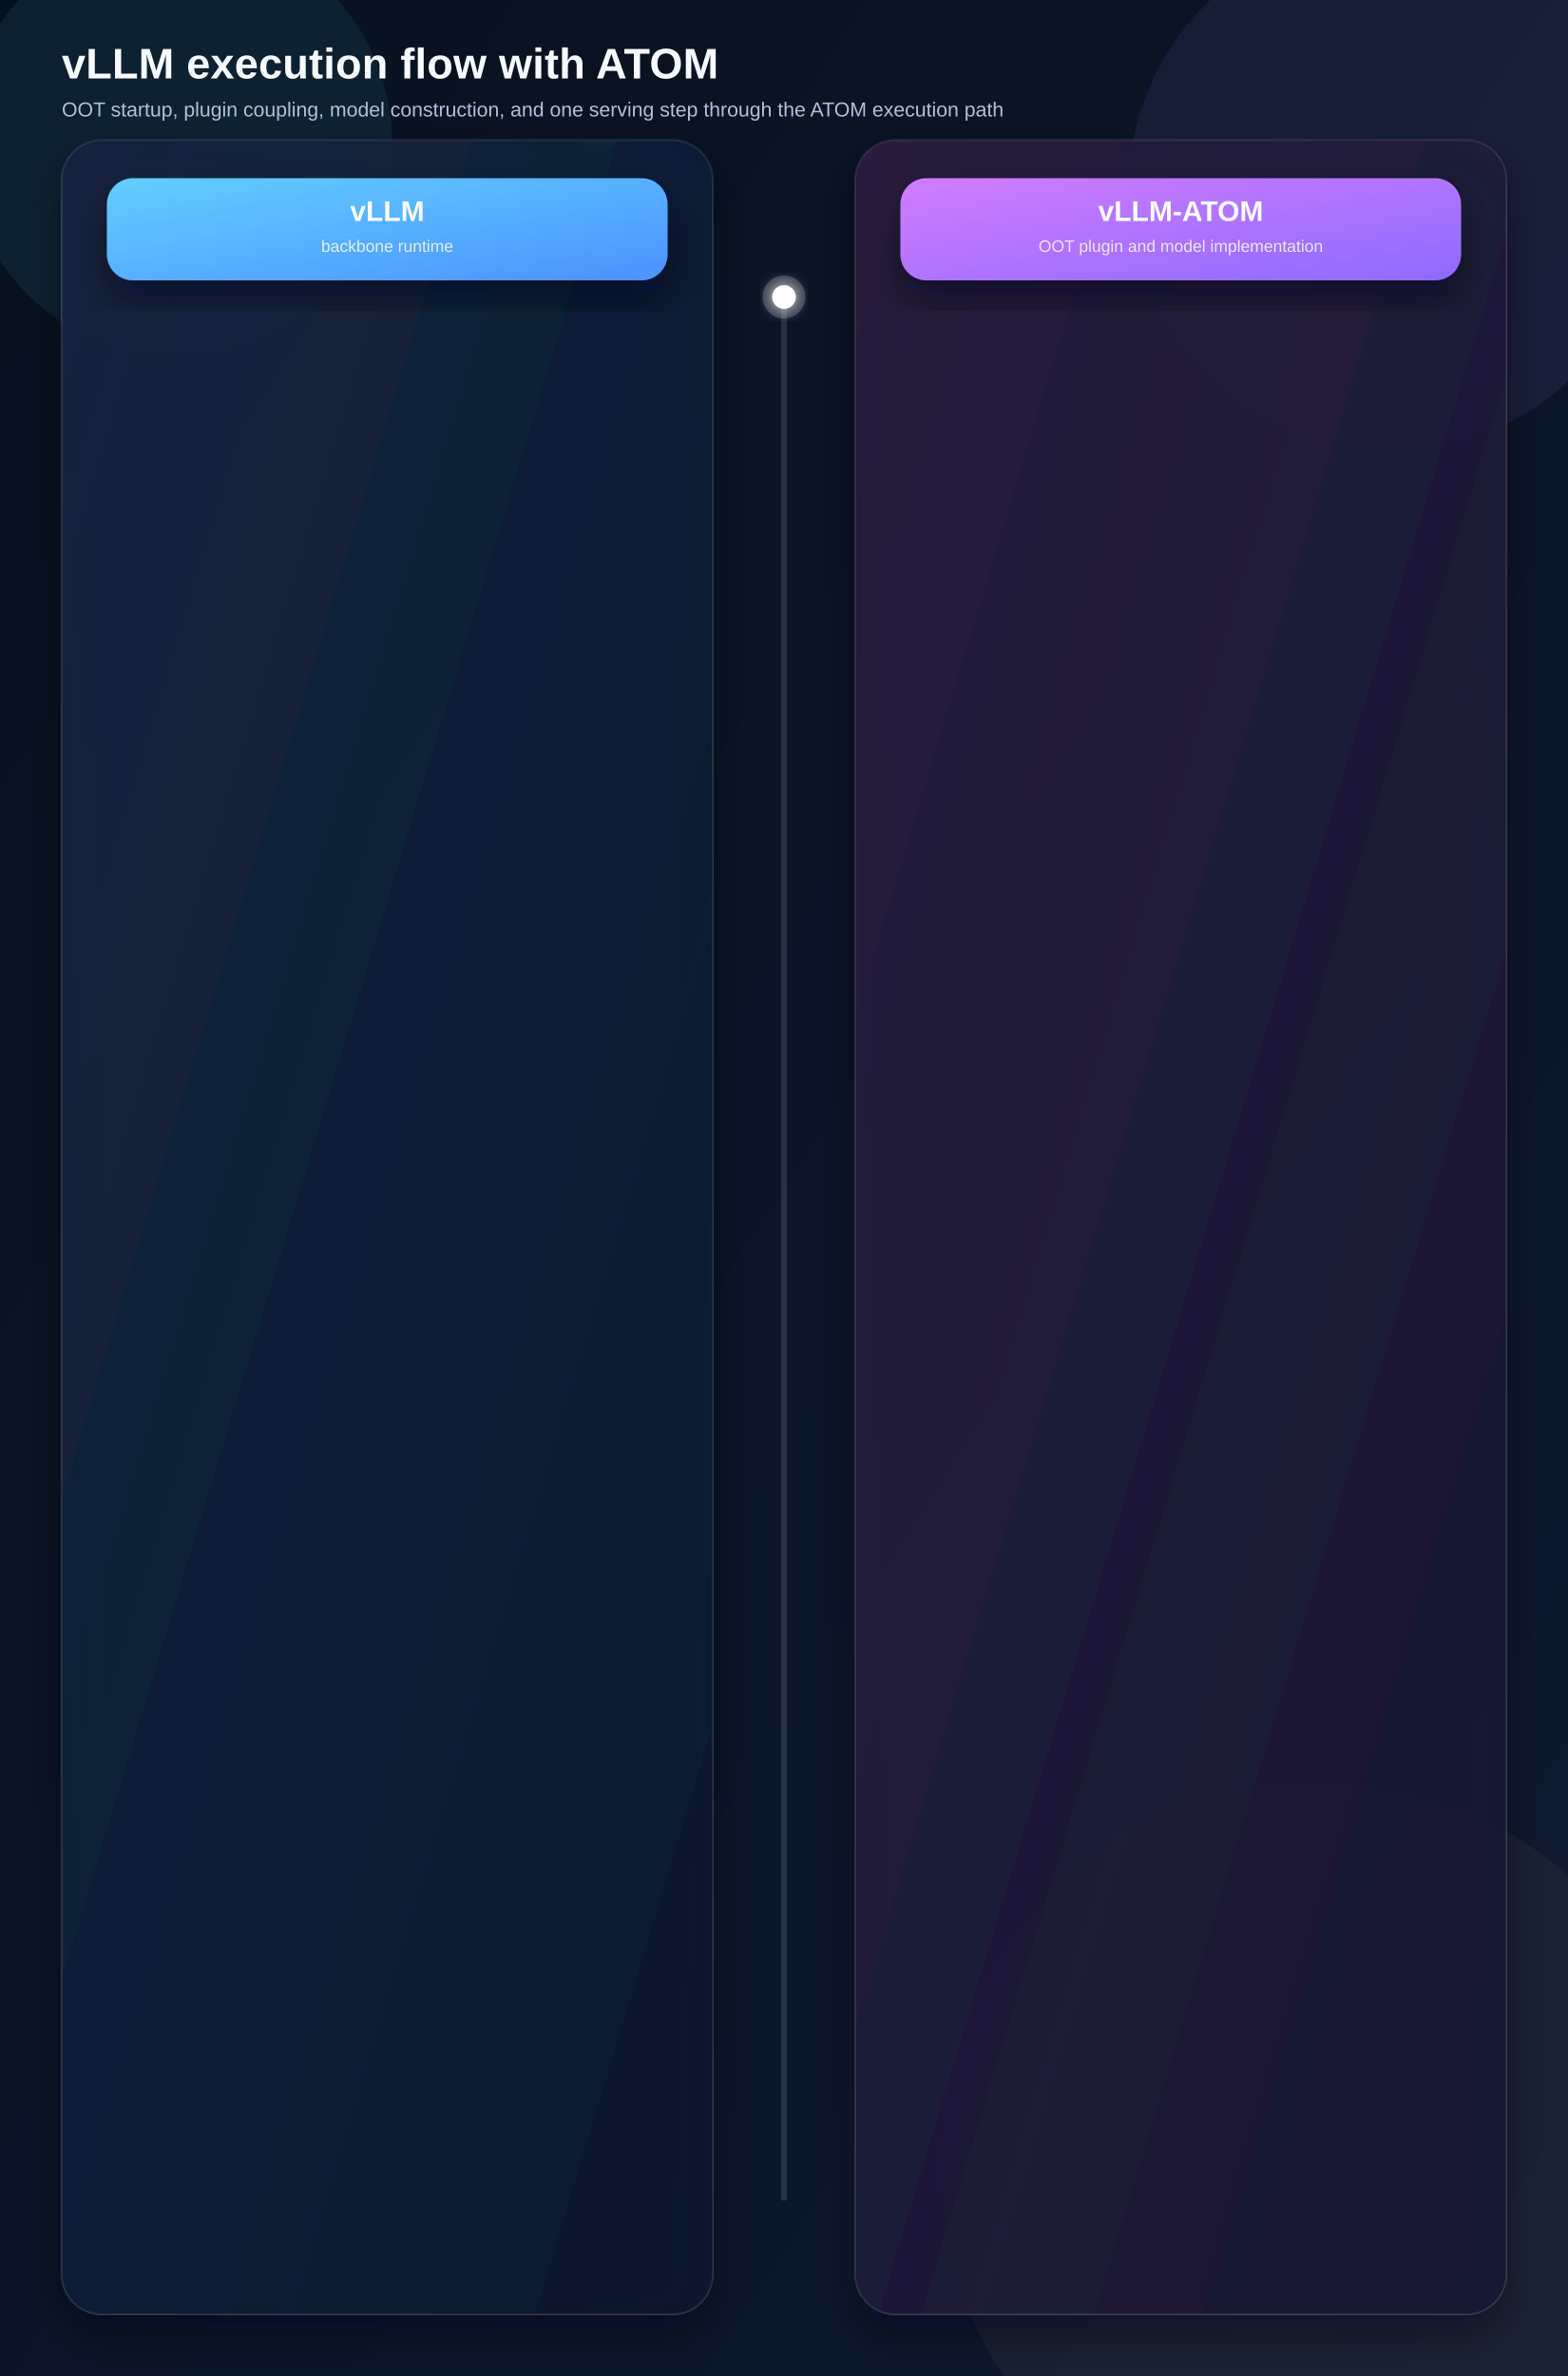
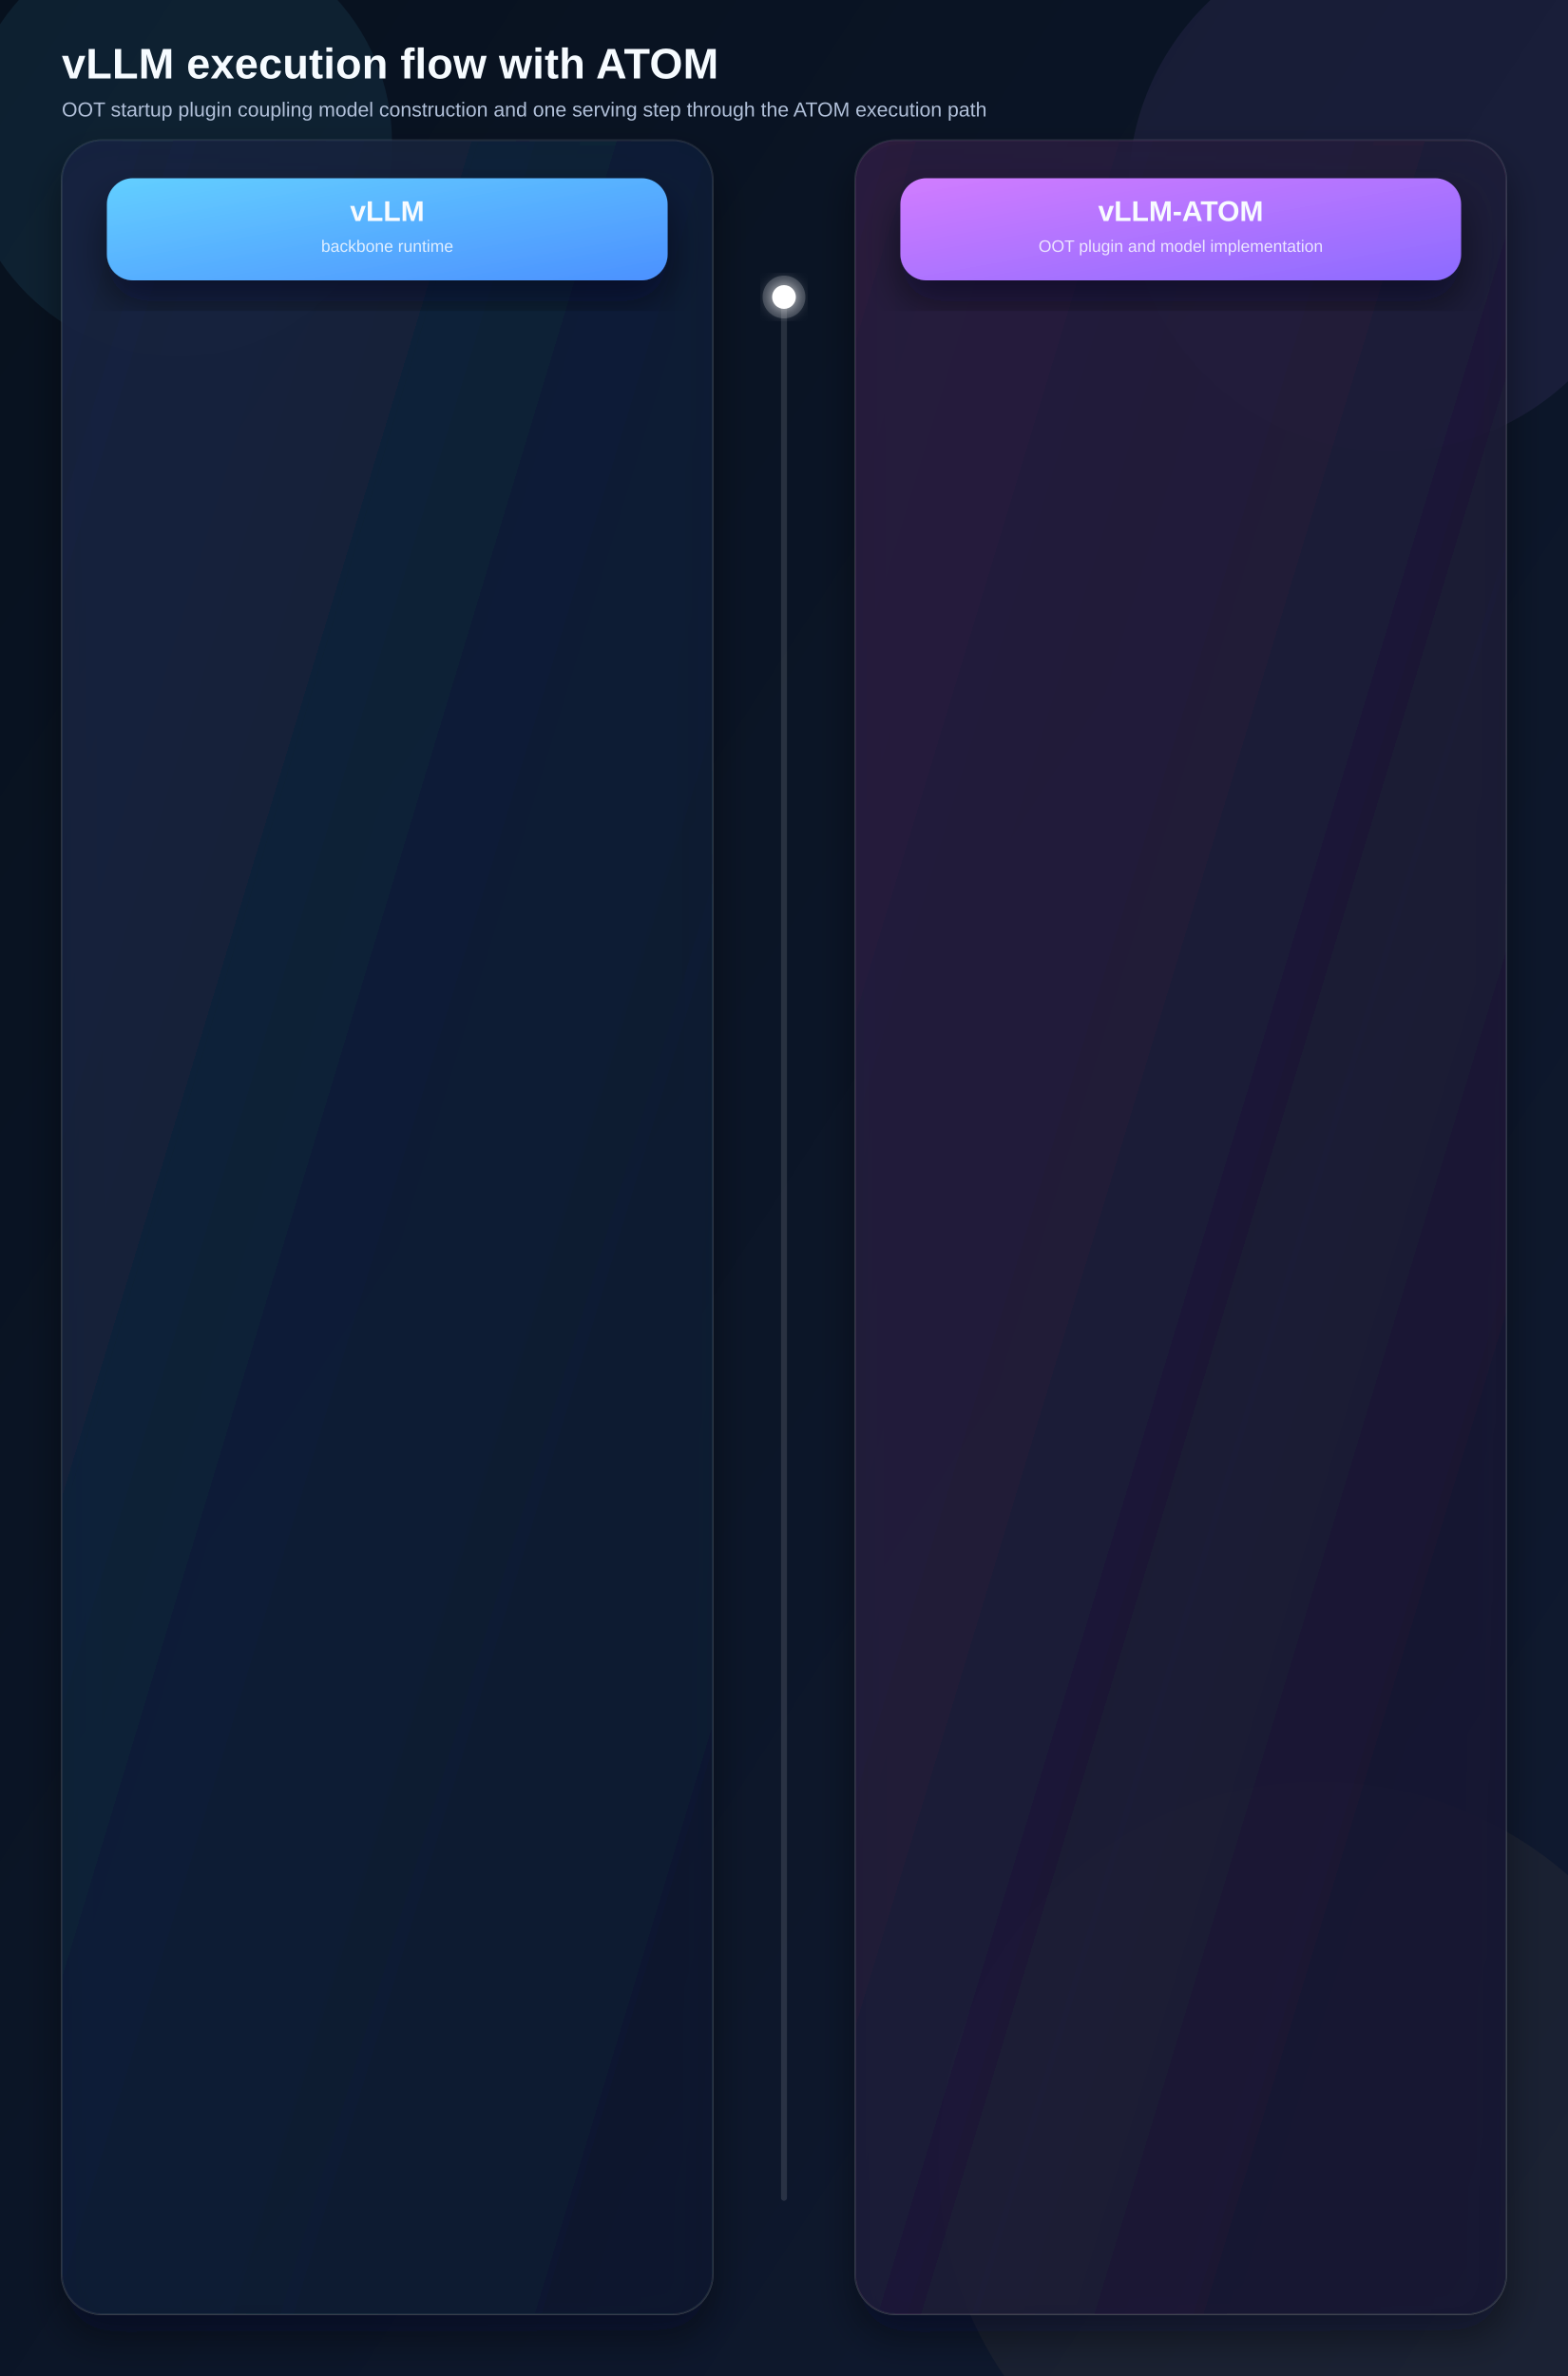
<svg xmlns="http://www.w3.org/2000/svg" width="1320" height="2000" viewBox="0 0 1320 2000" role="img" aria-labelledby="title desc">
  <defs>
    <linearGradient id="bg" x1="0%" y1="0%" x2="100%" y2="100%">
      <stop offset="0%" stop-color="#07111e" />
      <stop offset="100%" stop-color="#101a31" />
    </linearGradient>
    <linearGradient id="laneLeft" x1="0%" y1="0%" x2="100%" y2="100%">
      <stop offset="0%" stop-color="rgba(19, 36, 64, 0.92)" />
      <stop offset="100%" stop-color="rgba(14, 25, 45, 0.82)" />
    </linearGradient>
    <linearGradient id="laneRight" x1="0%" y1="0%" x2="100%" y2="100%">
      <stop offset="0%" stop-color="rgba(44, 28, 63, 0.92)" />
      <stop offset="100%" stop-color="rgba(20, 24, 48, 0.82)" />
    </linearGradient>
    <linearGradient id="headerLeft" x1="0%" y1="0%" x2="100%" y2="100%">
      <stop offset="0%" stop-color="#63cfff" />
      <stop offset="100%" stop-color="#4c91ff" />
    </linearGradient>
    <linearGradient id="headerRight" x1="0%" y1="0%" x2="100%" y2="100%">
      <stop offset="0%" stop-color="#d17cff" />
      <stop offset="100%" stop-color="#8c6bff" />
    </linearGradient>
    <linearGradient id="progressGrad" x1="0%" y1="0%" x2="0%" y2="100%">
      <stop offset="0%" stop-color="#63cfff" />
      <stop offset="50%" stop-color="#8f7bff" />
      <stop offset="100%" stop-color="#ffb870" />
    </linearGradient>
    <filter id="shadow" x="-30%" y="-30%" width="160%" height="160%">
      <feDropShadow dx="0" dy="18" stdDeviation="16" flood-color="#020816" flood-opacity="0.48" />
    </filter>
    <filter id="softGlow" x="-50%" y="-50%" width="200%" height="200%">
      <feGaussianBlur stdDeviation="7" result="blur" />
      <feMerge>
        <feMergeNode in="blur" />
        <feMergeNode in="SourceGraphic" />
      </feMerge>
    </filter>
    <marker id="arrowBlue" markerWidth="10" markerHeight="10" refX="8" refY="5" orient="auto">
      <path d="M0,0 L10,5 L0,10 Z" fill="#67cdff" />
    </marker>
    <marker id="arrowViolet" markerWidth="10" markerHeight="10" refX="8" refY="5" orient="auto">
      <path d="M0,0 L10,5 L0,10 Z" fill="#b988ff" />
    </marker>
    <marker id="arrowGreen" markerWidth="10" markerHeight="10" refX="8" refY="5" orient="auto">
      <path d="M0,0 L10,5 L0,10 Z" fill="#72edc0" />
    </marker>
    <marker id="arrowOrange" markerWidth="10" markerHeight="10" refX="8" refY="5" orient="auto">
      <path d="M0,0 L10,5 L0,10 Z" fill="#ffb870" />
    </marker>
    <style>
      .title { fill: #f6fbff; font: 700 36px 'Segoe UI', Arial, sans-serif; letter-spacing: 0.2px; }
      .subtitle { fill: #b1c0d9; font: 500 17px 'Segoe UI', Arial, sans-serif; }
      .lane { stroke: rgba(255,255,255,0.08); stroke-width: 1.5; filter: url(#shadow); }
      .laneHeader { filter: url(#shadow); }
      .laneHeadText { fill: #f8fbff; font: 700 24px 'Segoe UI', Arial, sans-serif; }
      .laneHeadSub { fill: rgba(248,251,255,0.84); font: 500 14px 'Segoe UI', Arial, sans-serif; }
      .spineBase { stroke: rgba(255,255,255,0.12); stroke-width: 5; stroke-linecap: round; }
      .progressLine { stroke: url(#progressGrad); stroke-width: 6; stroke-linecap: round; filter: url(#softGlow); }
      .runner { fill: #ffffff; filter: url(#softGlow); }
      .runnerRing { fill: none; stroke: rgba(255,255,255,0.18); stroke-width: 10; }
      .card { fill: rgba(14, 22, 38, 0.88); stroke-width: 2; rx: 22; filter: url(#shadow); }
      .cardBlue { stroke: rgba(99, 207, 255, 0.62); }
      .cardViolet { stroke: rgba(185, 136, 255, 0.62); }
      .cardGreen { stroke: rgba(114, 237, 192, 0.62); }
      .cardOrange { stroke: rgba(255, 184, 112, 0.62); }
-       .chip { font: 700 12px 'Segoe UI', Arial, sans-serif; letter-spacing: 1.1px; text-transform: uppercase; }
+       .chip { display: none; font: 700 12px 'Segoe UI', Arial, sans-serif; letter-spacing: 1.1px; text-transform: uppercase; }
      .chipBlue { fill: #84d9ff; }
      .chipViolet { fill: #d0a4ff; }
      .chipGreen { fill: #94f2d1; }
      .chipOrange { fill: #ffd09b; }
      .stepNum { fill: #f6fbff; font: 700 15px 'Segoe UI', Arial, sans-serif; text-anchor: middle; dominant-baseline: middle; }
      .stepNodeBlue { fill: #55bbf5; }
      .stepNodeViolet { fill: #a674ff; }
      .stepNodeGreen { fill: #5fd4aa; }
      .stepNodeOrange { fill: #ffb05e; }
-       .cardTitle { fill: #f6fbff; font: 700 22px 'Segoe UI', Arial, sans-serif; }
-       .cardBody { fill: #d8e3f2; font: 500 14px 'Segoe UI', Arial, sans-serif; }
-       .codePanel { fill: rgba(255,255,255,0.04); stroke: rgba(255,255,255,0.08); stroke-width: 1.2; rx: 14; }
-       .codeText { fill: #9fd5ff; font: 600 11.5px Consolas, 'Courier New', monospace; }
+       .cardTitle { fill: #f6fbff; font: 700 22px 'Segoe UI', Arial, sans-serif; transform: translateY(-20px); }
+       .cardBody { fill: #d8e3f2; font: 500 14px 'Segoe UI', Arial, sans-serif; transform: translateY(-20px); }
+       .codePanel { fill: rgba(255,255,255,0.04); stroke: rgba(255,255,255,0.08); stroke-width: 1.2; rx: 14; transform: translate(0px,-18px); }
+       .codeText { fill: #9fd5ff; font: 600 10.5px Consolas, 'Courier New', monospace; transform: translate(-6px,-18px); }
      .connBlue { stroke: #67cdff; marker-end: url(#arrowBlue); }
      .connViolet { stroke: #b988ff; marker-end: url(#arrowViolet); }
      .connGreen { stroke: #72edc0; marker-end: url(#arrowGreen); }
      .connOrange { stroke: #ffb870; marker-end: url(#arrowOrange); }
      .conn { fill: none; stroke-width: 3; stroke-linecap: round; opacity: 0.9; }
      .step { opacity: 0; }
    </style>
  </defs>
  <rect width="1320" height="2000" fill="url(#bg)" />
  <circle cx="150" cy="120" r="180" fill="rgba(99, 207, 255, 0.08)" />
  <circle cx="1170" cy="160" r="220" fill="rgba(185, 136, 255, 0.08)" />
  <circle cx="1110" cy="1820" r="320" fill="rgba(255, 184, 112, 0.05)" />
  <text x="52" y="66" class="title">vLLM execution flow with ATOM</text>
-   <text x="52" y="98" class="subtitle">OOT startup, plugin coupling, model construction, and one serving step through the ATOM execution path</text>
+   <text x="52" y="98" class="subtitle">OOT startup plugin coupling model construction and one serving step through the ATOM execution path</text>
  <rect x="52" y="118" width="548" height="1830" rx="34" fill="url(#laneLeft)" class="lane" />
  <rect x="720" y="118" width="548" height="1830" rx="34" fill="url(#laneRight)" class="lane" />
  <rect x="90" y="150" width="472" height="86" rx="22" fill="url(#headerLeft)" class="laneHeader" />
  <text x="326" y="186" text-anchor="middle" class="laneHeadText">vLLM</text>
  <text x="326" y="212" text-anchor="middle" class="laneHeadSub">backbone runtime</text>
  <rect x="758" y="150" width="472" height="86" rx="22" fill="url(#headerRight)" class="laneHeader" />
  <text x="994" y="186" text-anchor="middle" class="laneHeadText">vLLM-ATOM</text>
  <text x="994" y="212" text-anchor="middle" class="laneHeadSub">OOT plugin and model implementation</text>
  <line x1="660" y1="250" x2="660" y2="1850" class="spineBase" />
  <line x1="660" y1="250" x2="660" y2="250" class="progressLine">
    <animate attributeName="y2" dur="24s" repeatCount="indefinite" values="250;250;410;570;730;890;1050;1210;1370;1530;1690;1850;1850" keyTimes="0;0.06;0.14;0.22;0.30;0.38;0.46;0.54;0.62;0.70;0.78;0.88;1" />
  </line>
  <circle cx="660" cy="250" r="13" class="runnerRing">
    <animate attributeName="cy" dur="24s" repeatCount="indefinite" values="250;250;410;570;730;890;1050;1210;1370;1530;1690;1850;1850" keyTimes="0;0.06;0.14;0.22;0.30;0.38;0.46;0.54;0.62;0.70;0.78;0.88;1" />
  </circle>
  <circle cx="660" cy="250" r="10" class="runner">
    <animate attributeName="cy" dur="24s" repeatCount="indefinite" values="250;250;410;570;730;890;1050;1210;1370;1530;1690;1850;1850" keyTimes="0;0.06;0.14;0.22;0.30;0.38;0.46;0.54;0.62;0.70;0.78;0.88;1" />
  </circle>
  <g class="step">
    <line x1="660" y1="250" x2="580" y2="250" class="conn connBlue" />
    <circle cx="660" cy="250" r="17" class="stepNodeBlue" />
    <text x="660" y="250" class="stepNum">1</text>
    <g transform="translate(80 190)">
      <rect width="500" height="150" rx="22" class="card cardBlue" />
      <text x="26" y="30" class="chip chipBlue">vLLM</text>
      <rect x="20" y="48" width="460" height="40" class="codePanel" />
      <text x="38" y="74" class="codeText">vllm serve</text>
      <text x="26" y="118" class="cardTitle">Start server</text>
-       <text x="26" y="142" class="cardBody">Start the vLLM backbone runtime.</text>
+       <text x="26" y="142" class="cardBody">Start the vLLM backbone runtime</text>
    </g>
    <animate attributeName="opacity" dur="24s" repeatCount="indefinite" values="0;0;1;1;0" keyTimes="0;0.035;0.047;0.99;1" />
  </g>
  <g class="step">
    <line x1="660" y1="410" x2="580" y2="410" class="conn connBlue" />
    <circle cx="660" cy="410" r="17" class="stepNodeBlue" />
    <text x="660" y="410" class="stepNum">2</text>
    <g transform="translate(80 340)">
      <rect width="500" height="160" rx="22" class="card cardBlue" />
      <text x="26" y="30" class="chip chipBlue">vLLM</text>
      <rect x="20" y="48" width="460" height="40" class="codePanel" />
      <text x="38" y="74" class="codeText">load_plugins_by_group("vllm.platform_plugins")</text>
      <text x="26" y="118" class="cardTitle">Load OOT platform plugin</text>
-       <text x="26" y="142" class="cardBody">Discover installed platform entry points.</text>
+       <text x="26" y="142" class="cardBody">Discover installed platform entry points</text>
    </g>
    <animate attributeName="opacity" dur="24s" repeatCount="indefinite" values="0;0;1;1;0" keyTimes="0;0.115;0.127;0.99;1" />
  </g>
  <g class="step">
    <line x1="660" y1="570" x2="740" y2="570" class="conn connViolet" />
    <circle cx="660" cy="570" r="17" class="stepNodeViolet" />
    <text x="660" y="570" class="stepNum">3</text>
    <g transform="translate(740 500)">
      <rect width="500" height="160" rx="22" class="card cardViolet" />
      <text x="26" y="30" class="chip chipViolet">ATOM</text>
      <rect x="20" y="48" width="460" height="40" class="codePanel" />
      <text x="38" y="74" class="codeText">register_platform() -&gt; ATOMPlatform</text>
      <text x="26" y="118" class="cardTitle">Register ATOMPlatform</text>
-       <text x="26" y="142" class="cardBody">Return the OOT platform class to vLLM.</text>
+       <text x="26" y="142" class="cardBody">Return the OOT platform class to vLLM</text>
    </g>
    <animate attributeName="opacity" dur="24s" repeatCount="indefinite" values="0;0;1;1;0" keyTimes="0;0.195;0.207;0.99;1" />
  </g>
  <g class="step">
    <line x1="660" y1="730" x2="580" y2="730" class="conn connBlue" />
    <circle cx="660" cy="730" r="17" class="stepNodeBlue" />
    <text x="660" y="730" class="stepNum">4</text>
    <g transform="translate(80 660)">
      <rect width="500" height="150" rx="22" class="card cardBlue" />
      <text x="26" y="30" class="chip chipBlue">vLLM</text>
      <rect x="20" y="48" width="460" height="40" class="codePanel" />
      <text x="38" y="74" class="codeText">load_general_plugins()</text>
      <text x="26" y="118" class="cardTitle">Load OOT model plugin</text>
-       <text x="26" y="142" class="cardBody">Load the general plugin registration path.</text>
+       <text x="26" y="142" class="cardBody">Load the general plugin registration path</text>
    </g>
    <animate attributeName="opacity" dur="24s" repeatCount="indefinite" values="0;0;1;1;0" keyTimes="0;0.275;0.287;0.99;1" />
  </g>
  <g class="step">
    <line x1="660" y1="890" x2="740" y2="890" class="conn connViolet" />
    <circle cx="660" cy="890" r="17" class="stepNodeViolet" />
    <text x="660" y="890" class="stepNum">5</text>
    <g transform="translate(740 810)">
      <rect width="500" height="170" rx="22" class="card cardViolet" />
      <text x="26" y="30" class="chip chipViolet">ATOM</text>
      <rect x="20" y="48" width="460" height="40" class="codePanel" />
      <text x="38" y="74" class="codeText">register_model() -&gt; ModelRegistry.register_model(...)</text>
      <text x="26" y="118" class="cardTitle">Inject ATOM model wrappers</text>
-       <text x="26" y="142" class="cardBody">Override supported architectures in vLLM ModelRegistry.</text>
+       <text x="26" y="142" class="cardBody">Override supported architectures in vLLM ModelRegistry</text>
    </g>
    <animate attributeName="opacity" dur="24s" repeatCount="indefinite" values="0;0;1;1;0" keyTimes="0;0.355;0.367;0.99;1" />
  </g>
  <g class="step">
    <line x1="660" y1="1050" x2="580" y2="1050" class="conn connBlue" />
    <circle cx="660" cy="1050" r="17" class="stepNodeBlue" />
    <text x="660" y="1050" class="stepNum">6</text>
    <g transform="translate(80 980)">
      <rect width="500" height="150" rx="22" class="card cardBlue" />
      <text x="26" y="30" class="chip chipBlue">vLLM</text>
      <rect x="20" y="48" width="460" height="40" class="codePanel" />
      <text x="38" y="74" class="codeText">current_platform.get_attn_backend_cls(...)</text>
      <text x="26" y="118" class="cardTitle">Query attention backend</text>
-       <text x="26" y="142" class="cardBody">Ask the current platform for the backend class.</text>
+       <text x="26" y="142" class="cardBody">Ask the current platform for the backend class</text>
    </g>
    <animate attributeName="opacity" dur="24s" repeatCount="indefinite" values="0;0;1;1;0" keyTimes="0;0.435;0.447;0.99;1" />
  </g>
  <g class="step">
    <line x1="660" y1="1210" x2="740" y2="1210" class="conn connOrange" />
    <circle cx="660" cy="1210" r="17" class="stepNodeOrange" />
    <text x="660" y="1210" class="stepNum">7</text>
    <g transform="translate(740 1130)">
      <rect width="500" height="170" rx="22" class="card cardOrange" />
      <text x="26" y="30" class="chip chipOrange">ATOM</text>
      <rect x="20" y="48" width="460" height="40" class="codePanel" />
      <text x="38" y="74" class="codeText">ATOMPlatform.get_attn_backend_cls() -&gt; AiterBackend / AiterMLABackend</text>
      <text x="26" y="118" class="cardTitle">Provide AITER attention backend</text>
-       <text x="26" y="142" class="cardBody">Return the backend class for vLLM attention construction.</text>
+       <text x="26" y="142" class="cardBody">Return the backend class for vLLM attention construction</text>
    </g>
    <animate attributeName="opacity" dur="24s" repeatCount="indefinite" values="0;0;1;1;0" keyTimes="0;0.515;0.527;0.99;1" />
  </g>
  <g class="step">
    <line x1="660" y1="1370" x2="740" y2="1370" class="conn connGreen" />
    <circle cx="660" cy="1370" r="17" class="stepNodeGreen" />
    <text x="660" y="1370" class="stepNum">8</text>
    <g transform="translate(740 1290)">
      <rect width="500" height="160" rx="22" class="card cardGreen" />
      <text x="26" y="30" class="chip chipGreen">ATOM</text>
      <rect x="20" y="48" width="460" height="40" class="codePanel" />
      <text x="38" y="74" class="codeText">ATOMModelWrapper(...); self.model = model_cls(...)</text>
      <text x="26" y="118" class="cardTitle">Construct ATOM model</text>
-       <text x="26" y="142" class="cardBody">Build the wrapper and selected ATOM model implementation.</text>
+       <text x="26" y="142" class="cardBody">Build the wrapper and selected ATOM model implementation</text>
    </g>
    <animate attributeName="opacity" dur="24s" repeatCount="indefinite" values="0;0;1;1;0" keyTimes="0;0.595;0.607;0.99;1" />
  </g>
  <g class="step">
    <line x1="660" y1="1530" x2="740" y2="1530" class="conn connGreen" />
    <circle cx="660" cy="1530" r="17" class="stepNodeGreen" />
    <text x="660" y="1530" class="stepNum">9</text>
    <g transform="translate(740 1450)">
      <rect width="500" height="160" rx="22" class="card cardGreen" />
      <text x="26" y="30" class="chip chipGreen">ATOM</text>
      <rect x="20" y="48" width="460" height="40" class="codePanel" />
      <text x="38" y="74" class="codeText">model.load_weights(); torch.compile(...)</text>
      <text x="26" y="118" class="cardTitle">Load weights and compile</text>
-       <text x="26" y="142" class="cardBody">Load model weights and follow the ATOM compile policy.</text>
+       <text x="26" y="142" class="cardBody">Load model weights and follow the ATOM compile policy</text>
    </g>
    <animate attributeName="opacity" dur="24s" repeatCount="indefinite" values="0;0;1;1;0" keyTimes="0;0.675;0.687;0.99;1" />
  </g>
  <g class="step">
    <line x1="660" y1="1690" x2="580" y2="1690" class="conn connBlue" />
    <circle cx="660" cy="1690" r="17" class="stepNodeBlue" />
    <text x="660" y="1690" class="stepNum">10</text>
    <g transform="translate(80 1610)">
      <rect width="500" height="160" rx="22" class="card cardBlue" />
      <text x="26" y="30" class="chip chipBlue">vLLM</text>
      <rect x="20" y="48" width="460" height="40" class="codePanel" />
      <text x="38" y="74" class="codeText">scheduler.step(); prepare_inputs(...)</text>
      <text x="26" y="118" class="cardTitle">Schedule and prepare inputs</text>
-       <text x="26" y="142" class="cardBody">Prepare the next serving step before invoking the model.</text>
+       <text x="26" y="142" class="cardBody">Prepare the next serving step before invoking the model</text>
    </g>
    <animate attributeName="opacity" dur="24s" repeatCount="indefinite" values="0;0;1;1;0" keyTimes="0;0.755;0.767;0.99;1" />
  </g>
  <g class="step">
    <line x1="660" y1="1850" x2="740" y2="1850" class="conn connOrange" />
    <circle cx="660" cy="1850" r="17" class="stepNodeOrange" />
    <text x="660" y="1850" class="stepNum">11</text>
    <g transform="translate(740 1770)">
      <rect width="500" height="170" rx="22" class="card cardOrange" />
      <text x="26" y="30" class="chip chipOrange">ATOM</text>
      <rect x="20" y="48" width="460" height="40" class="codePanel" />
      <text x="38" y="74" class="codeText">build_attention_metadata(); model.forward(); model.compute_logits()</text>
      <text x="26" y="118" class="cardTitle">Run one model step</text>
-       <text x="26" y="142" class="cardBody">Build metadata, run forward, and compute logits in the OOT path.</text>
+       <text x="26" y="142" class="cardBody">Build metadata run forward and compute logits in the OOT path</text>
    </g>
    <animate attributeName="opacity" dur="24s" repeatCount="indefinite" values="0;0;1;1;0" keyTimes="0;0.855;0.867;0.99;1" />
  </g>
</svg>
